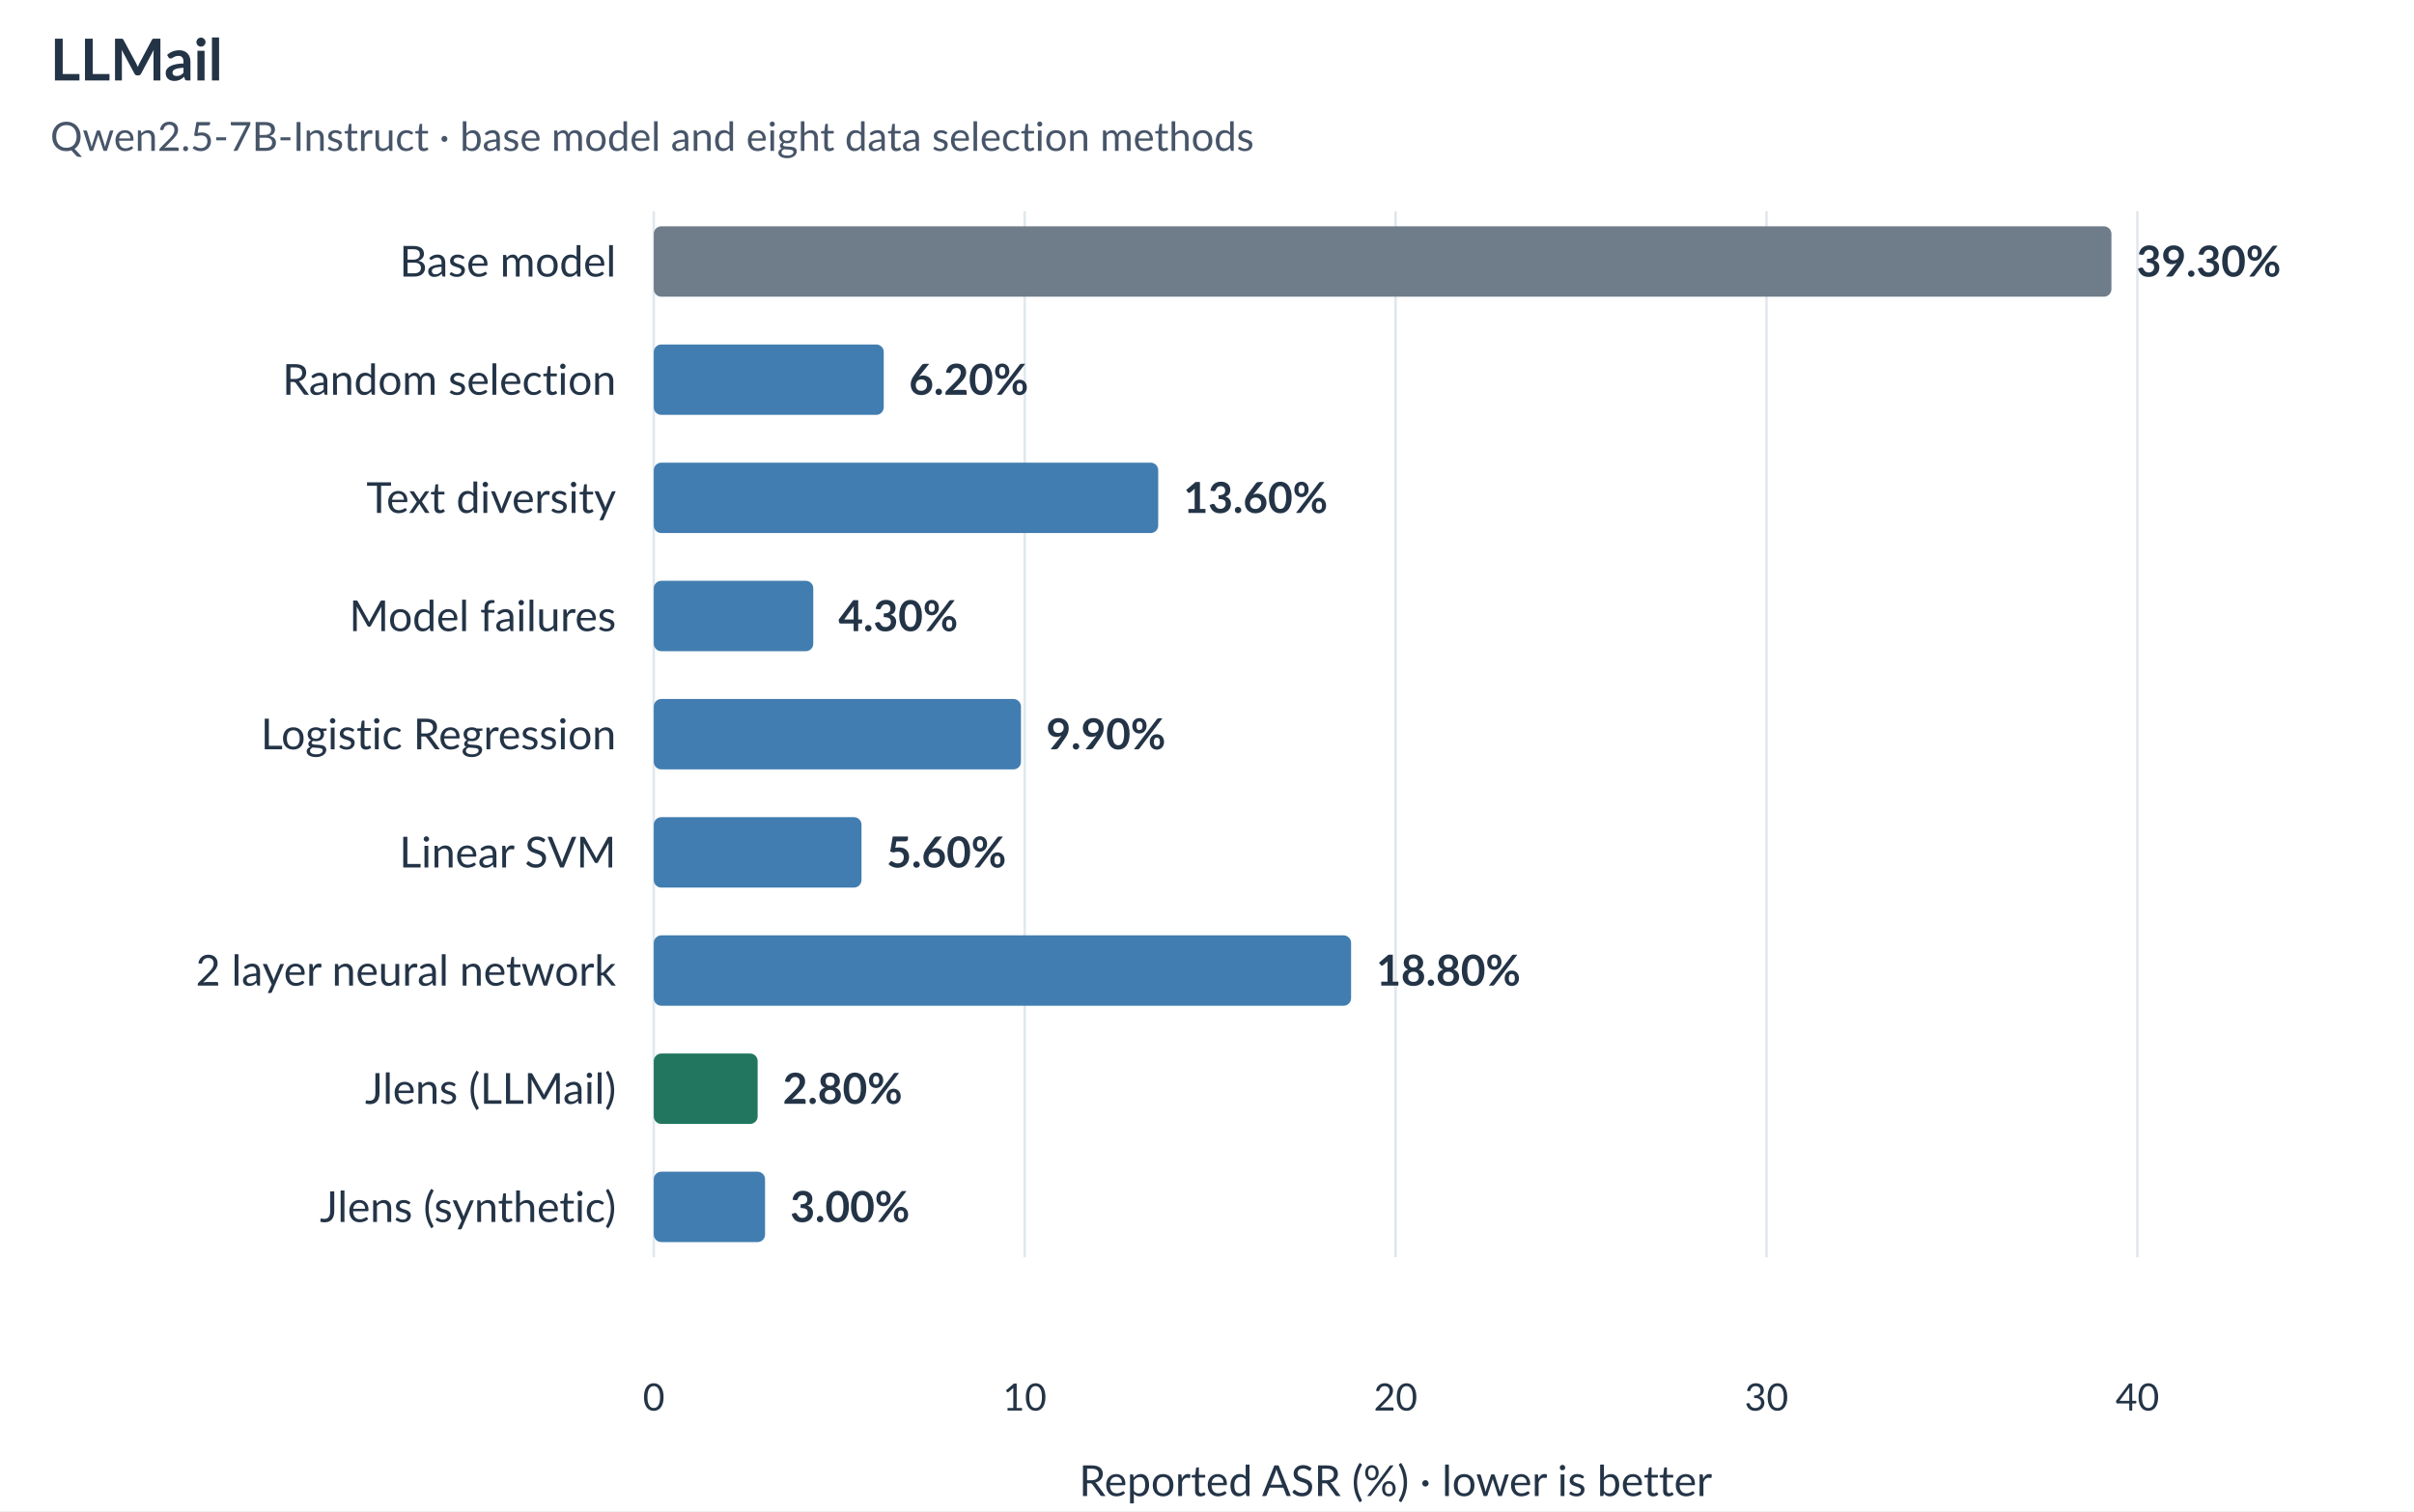
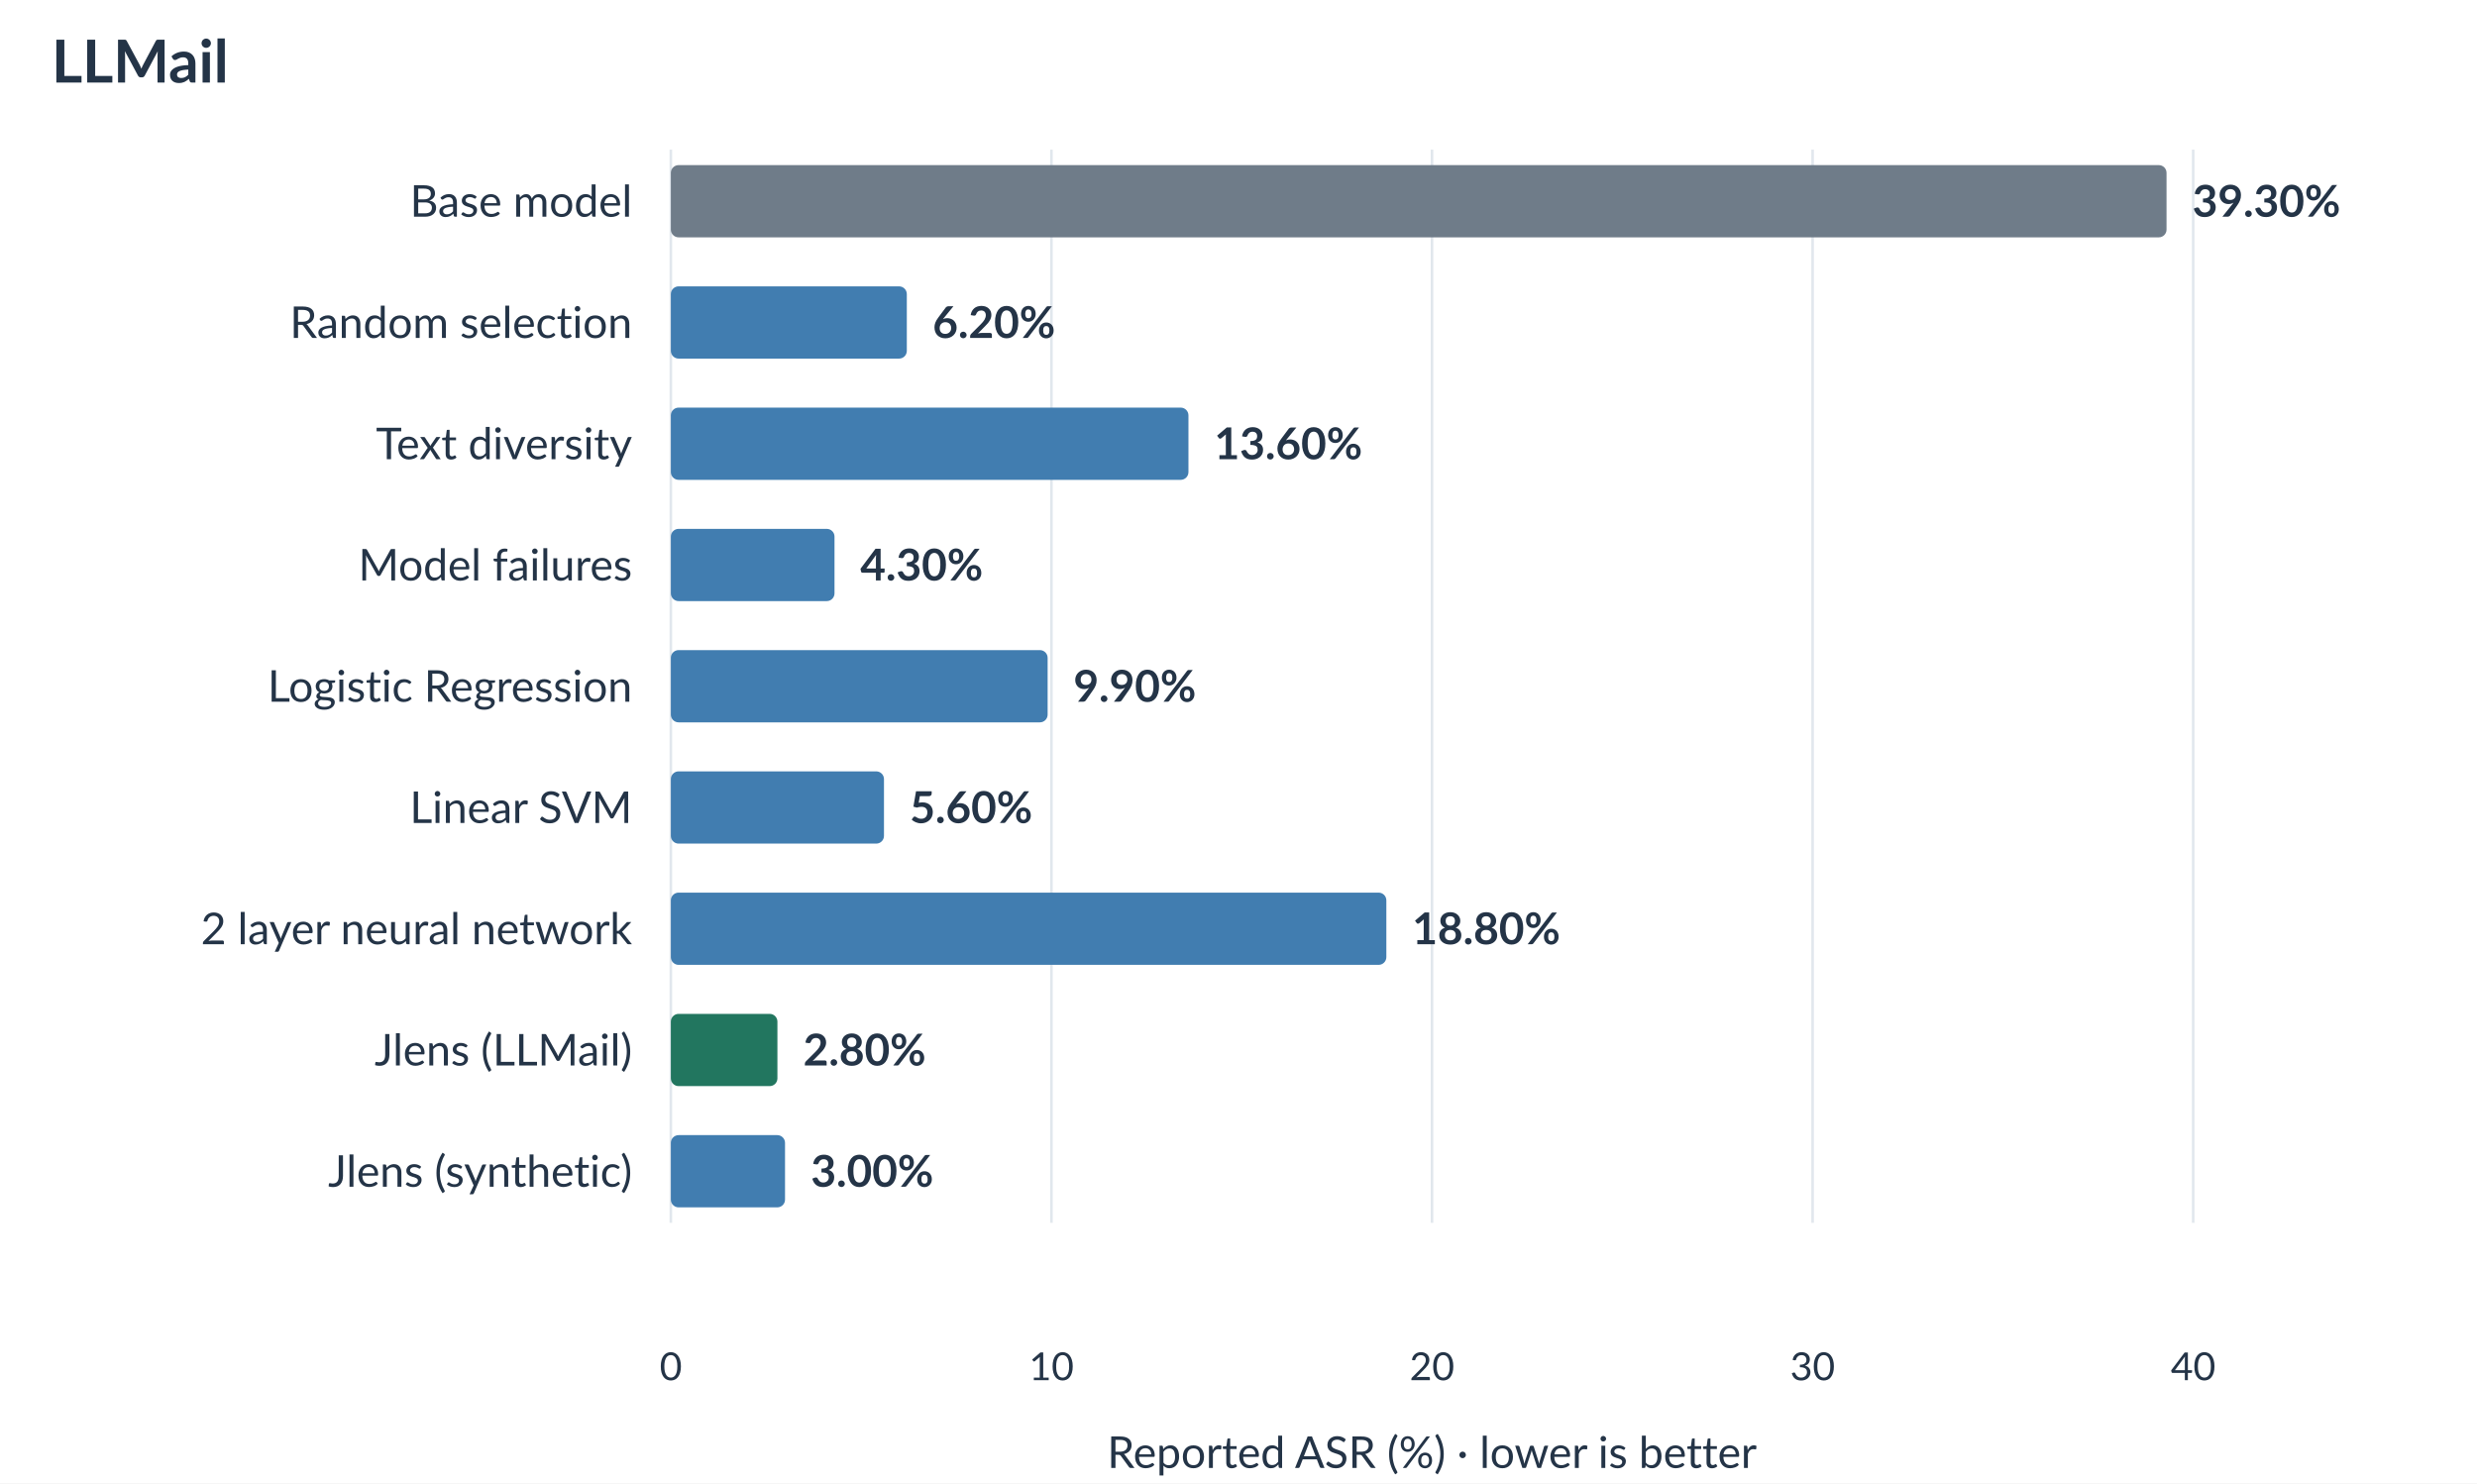
- <svg xmlns="http://www.w3.org/2000/svg" viewBox="0 0 960 601" role="img" aria-labelledby="title desc">
+ <svg xmlns="http://www.w3.org/2000/svg" viewBox="0 0 960 575" role="img" aria-labelledby="title desc">
  <rect width="100%" height="100%" fill="white" />
  <g font-family="Lato, Arial, sans-serif" fill="#243447">
    <text x="20" y="32" font-size="23" font-weight="700">LLMail</text>
-     <text x="20" y="60" font-size="16" fill="#475569">Qwen2.5-7B-Instruct · base model and eight data selection methods</text>
-     <line x1="260.0" x2="260.0" y1="84" y2="500" stroke="#e1e7ed" />
-     <text x="260.0" y="561" text-anchor="middle" font-size="15">0</text>
-     <line x1="407.5" x2="407.5" y1="84" y2="500" stroke="#e1e7ed" />
-     <text x="407.5" y="561" text-anchor="middle" font-size="15">10</text>
-     <line x1="555.0" x2="555.0" y1="84" y2="500" stroke="#e1e7ed" />
-     <text x="555.0" y="561" text-anchor="middle" font-size="15">20</text>
-     <line x1="702.5" x2="702.5" y1="84" y2="500" stroke="#e1e7ed" />
-     <text x="702.5" y="561" text-anchor="middle" font-size="15">30</text>
-     <line x1="850.0" x2="850.0" y1="84" y2="500" stroke="#e1e7ed" />
-     <text x="850.0" y="561" text-anchor="middle" font-size="15">40</text>
-     <text x="245" y="110" text-anchor="end" font-size="17">Base model</text>
-     <rect x="260" y="90" width="579.675" height="28" rx="3" fill="#6f7c89" />
-     <text x="849.675" y="110" text-anchor="start" font-size="17" font-weight="700">39.30%</text>
-     <text x="245" y="157" text-anchor="end" font-size="17">Random selection</text>
-     <rect x="260" y="137" width="91.45" height="28" rx="3" fill="#417db0" />
-     <text x="361.45" y="157" text-anchor="start" font-size="17" font-weight="700">6.20%</text>
-     <text x="245" y="204" text-anchor="end" font-size="17">Text diversity</text>
-     <rect x="260" y="184" width="200.6" height="28" rx="3" fill="#417db0" />
-     <text x="470.6" y="204" text-anchor="start" font-size="17" font-weight="700">13.60%</text>
-     <text x="245" y="251" text-anchor="end" font-size="17">Model failures</text>
-     <rect x="260" y="231" width="63.425" height="28" rx="3" fill="#417db0" />
-     <text x="333.425" y="251" text-anchor="start" font-size="17" font-weight="700">4.30%</text>
-     <text x="245" y="298" text-anchor="end" font-size="17">Logistic Regression</text>
-     <rect x="260" y="278" width="146.025" height="28" rx="3" fill="#417db0" />
-     <text x="416.025" y="298" text-anchor="start" font-size="17" font-weight="700">9.90%</text>
-     <text x="245" y="345" text-anchor="end" font-size="17">Linear SVM</text>
-     <rect x="260" y="325" width="82.6" height="28" rx="3" fill="#417db0" />
-     <text x="352.6" y="345" text-anchor="start" font-size="17" font-weight="700">5.60%</text>
-     <text x="245" y="392" text-anchor="end" font-size="17">2 layer neural network</text>
-     <rect x="260" y="372" width="277.3" height="28" rx="3" fill="#417db0" />
-     <text x="547.3" y="392" text-anchor="start" font-size="17" font-weight="700">18.80%</text>
-     <text x="245" y="439" text-anchor="end" font-size="17">Jlens (LLMail)</text>
-     <rect x="260" y="419" width="41.3" height="28" rx="3" fill="#22765f" />
-     <text x="311.3" y="439" text-anchor="start" font-size="17" font-weight="700">2.80%</text>
-     <text x="245" y="486" text-anchor="end" font-size="17">Jlens (synthetic)</text>
-     <rect x="260" y="466" width="44.25" height="28" rx="3" fill="#417db0" />
-     <text x="314.25" y="486" text-anchor="start" font-size="17" font-weight="700">3.00%</text>
-     <text x="555.0" y="595" text-anchor="middle" font-size="17">Reported ASR (%) · lower is better</text>
+     <line x1="260.0" x2="260.0" y1="58" y2="474" stroke="#e1e7ed" />
+     <text x="260.0" y="535" text-anchor="middle" font-size="15">0</text>
+     <line x1="407.5" x2="407.5" y1="58" y2="474" stroke="#e1e7ed" />
+     <text x="407.5" y="535" text-anchor="middle" font-size="15">10</text>
+     <line x1="555.0" x2="555.0" y1="58" y2="474" stroke="#e1e7ed" />
+     <text x="555.0" y="535" text-anchor="middle" font-size="15">20</text>
+     <line x1="702.5" x2="702.5" y1="58" y2="474" stroke="#e1e7ed" />
+     <text x="702.5" y="535" text-anchor="middle" font-size="15">30</text>
+     <line x1="850.0" x2="850.0" y1="58" y2="474" stroke="#e1e7ed" />
+     <text x="850.0" y="535" text-anchor="middle" font-size="15">40</text>
+     <text x="245" y="84" text-anchor="end" font-size="17">Base model</text>
+     <rect x="260" y="64" width="579.675" height="28" rx="3" fill="#6f7c89" />
+     <text x="849.675" y="84" text-anchor="start" font-size="17" font-weight="700">39.30%</text>
+     <text x="245" y="131" text-anchor="end" font-size="17">Random selection</text>
+     <rect x="260" y="111" width="91.45" height="28" rx="3" fill="#417db0" />
+     <text x="361.45" y="131" text-anchor="start" font-size="17" font-weight="700">6.20%</text>
+     <text x="245" y="178" text-anchor="end" font-size="17">Text diversity</text>
+     <rect x="260" y="158" width="200.6" height="28" rx="3" fill="#417db0" />
+     <text x="470.6" y="178" text-anchor="start" font-size="17" font-weight="700">13.60%</text>
+     <text x="245" y="225" text-anchor="end" font-size="17">Model failures</text>
+     <rect x="260" y="205" width="63.425" height="28" rx="3" fill="#417db0" />
+     <text x="333.425" y="225" text-anchor="start" font-size="17" font-weight="700">4.30%</text>
+     <text x="245" y="272" text-anchor="end" font-size="17">Logistic Regression</text>
+     <rect x="260" y="252" width="146.025" height="28" rx="3" fill="#417db0" />
+     <text x="416.025" y="272" text-anchor="start" font-size="17" font-weight="700">9.90%</text>
+     <text x="245" y="319" text-anchor="end" font-size="17">Linear SVM</text>
+     <rect x="260" y="299" width="82.6" height="28" rx="3" fill="#417db0" />
+     <text x="352.6" y="319" text-anchor="start" font-size="17" font-weight="700">5.60%</text>
+     <text x="245" y="366" text-anchor="end" font-size="17">2 layer neural network</text>
+     <rect x="260" y="346" width="277.3" height="28" rx="3" fill="#417db0" />
+     <text x="547.3" y="366" text-anchor="start" font-size="17" font-weight="700">18.80%</text>
+     <text x="245" y="413" text-anchor="end" font-size="17">Jlens (LLMail)</text>
+     <rect x="260" y="393" width="41.3" height="28" rx="3" fill="#22765f" />
+     <text x="311.3" y="413" text-anchor="start" font-size="17" font-weight="700">2.80%</text>
+     <text x="245" y="460" text-anchor="end" font-size="17">Jlens (synthetic)</text>
+     <rect x="260" y="440" width="44.25" height="28" rx="3" fill="#417db0" />
+     <text x="314.25" y="460" text-anchor="start" font-size="17" font-weight="700">3.00%</text>
+     <text x="555.0" y="569" text-anchor="middle" font-size="17">Reported ASR (%) · lower is better</text>
  </g>
</svg>
